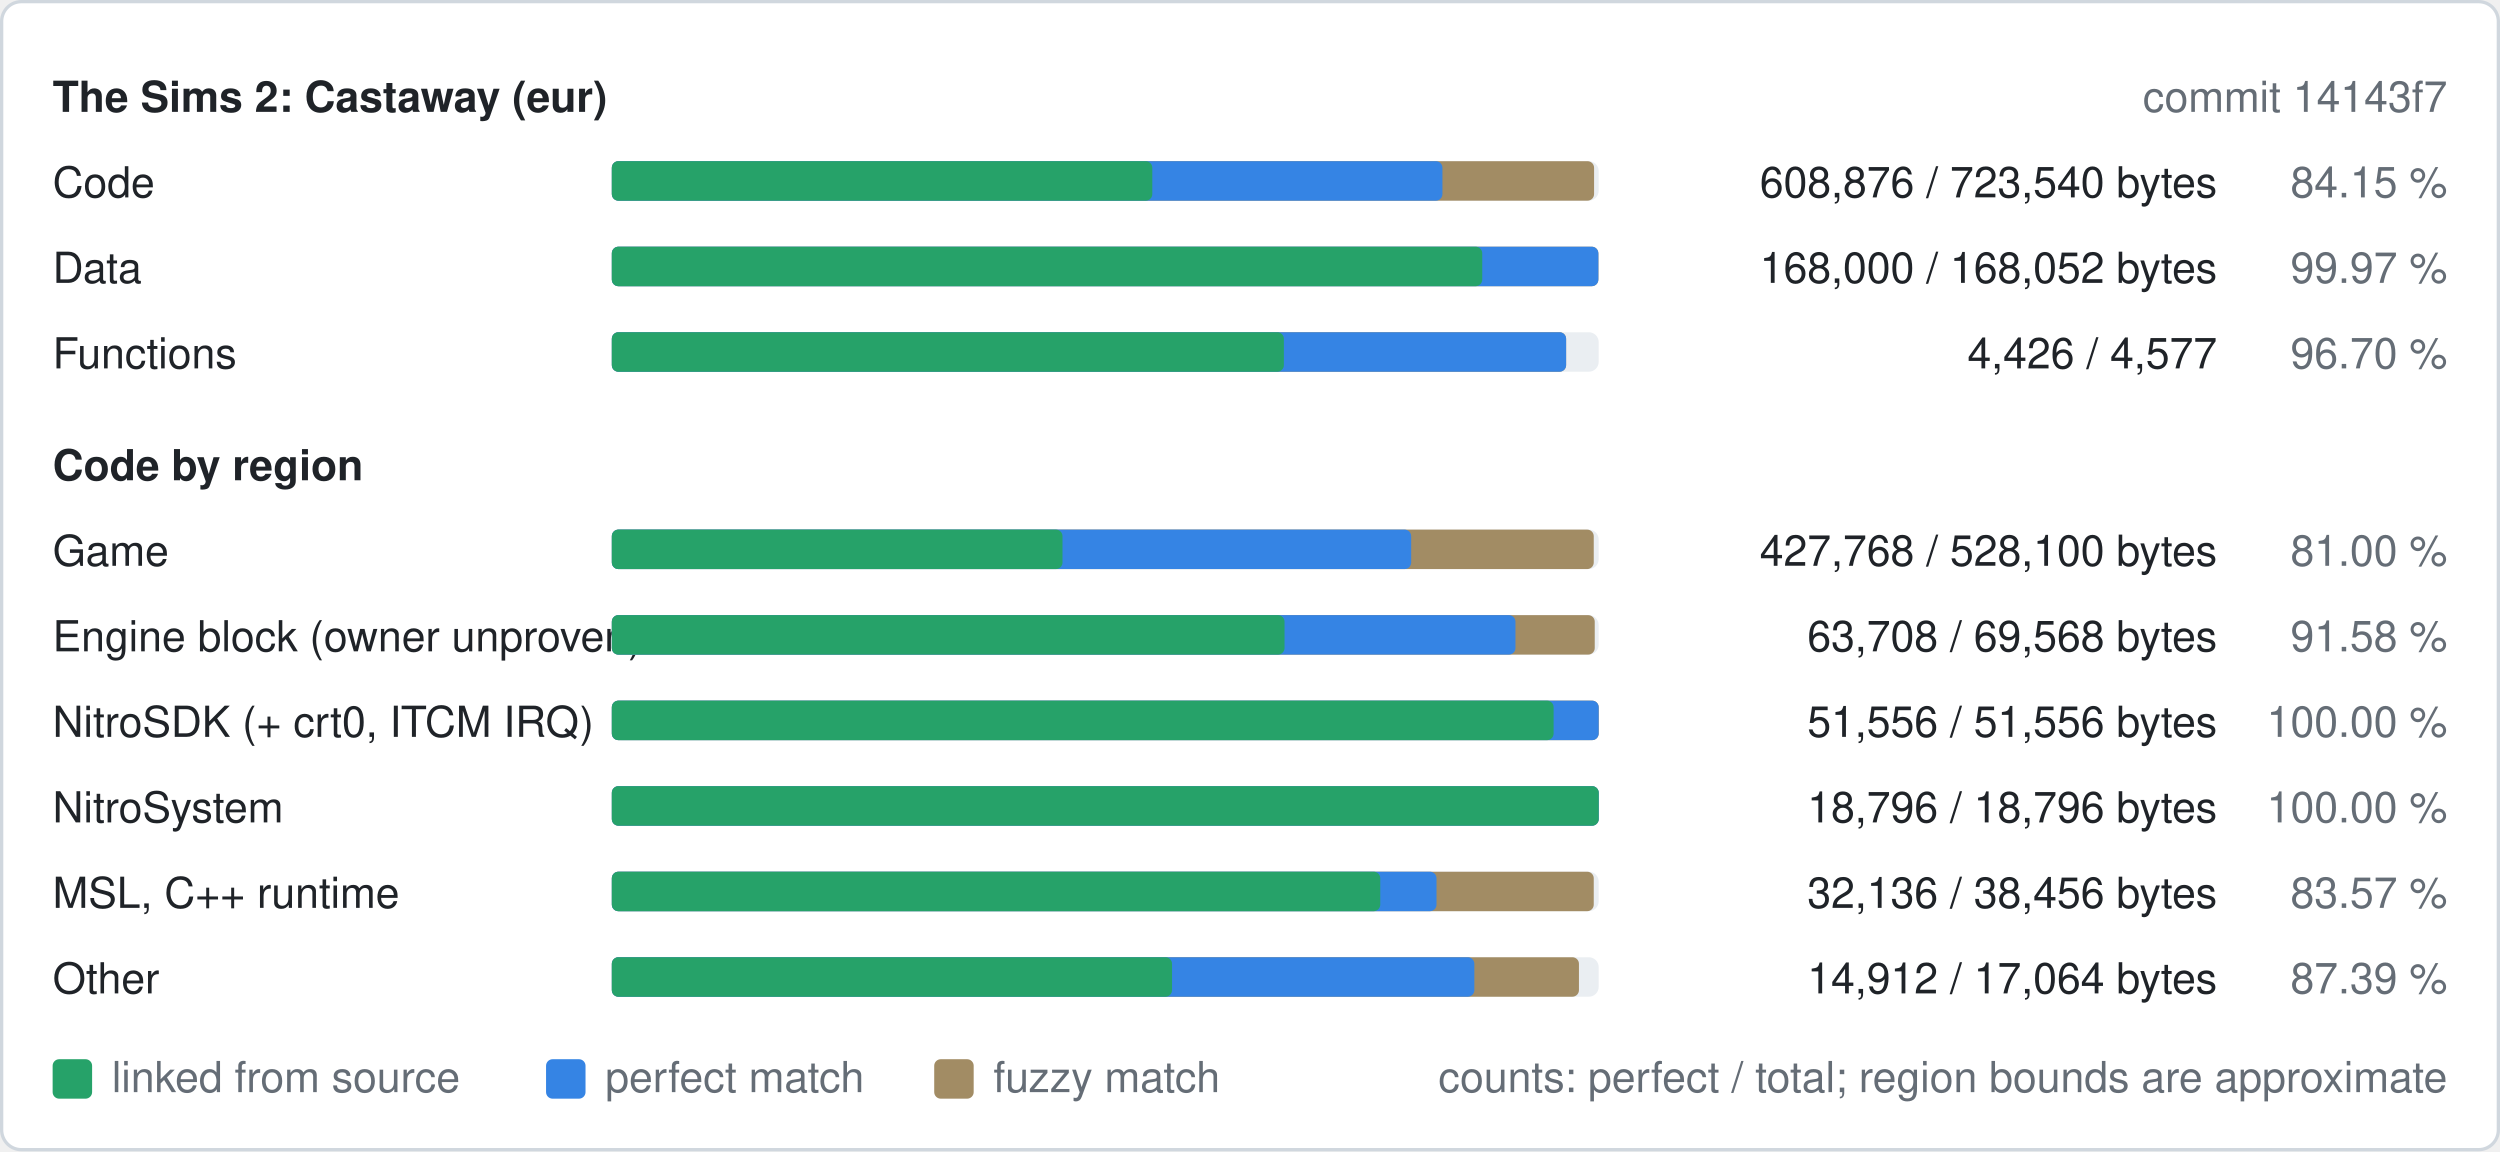
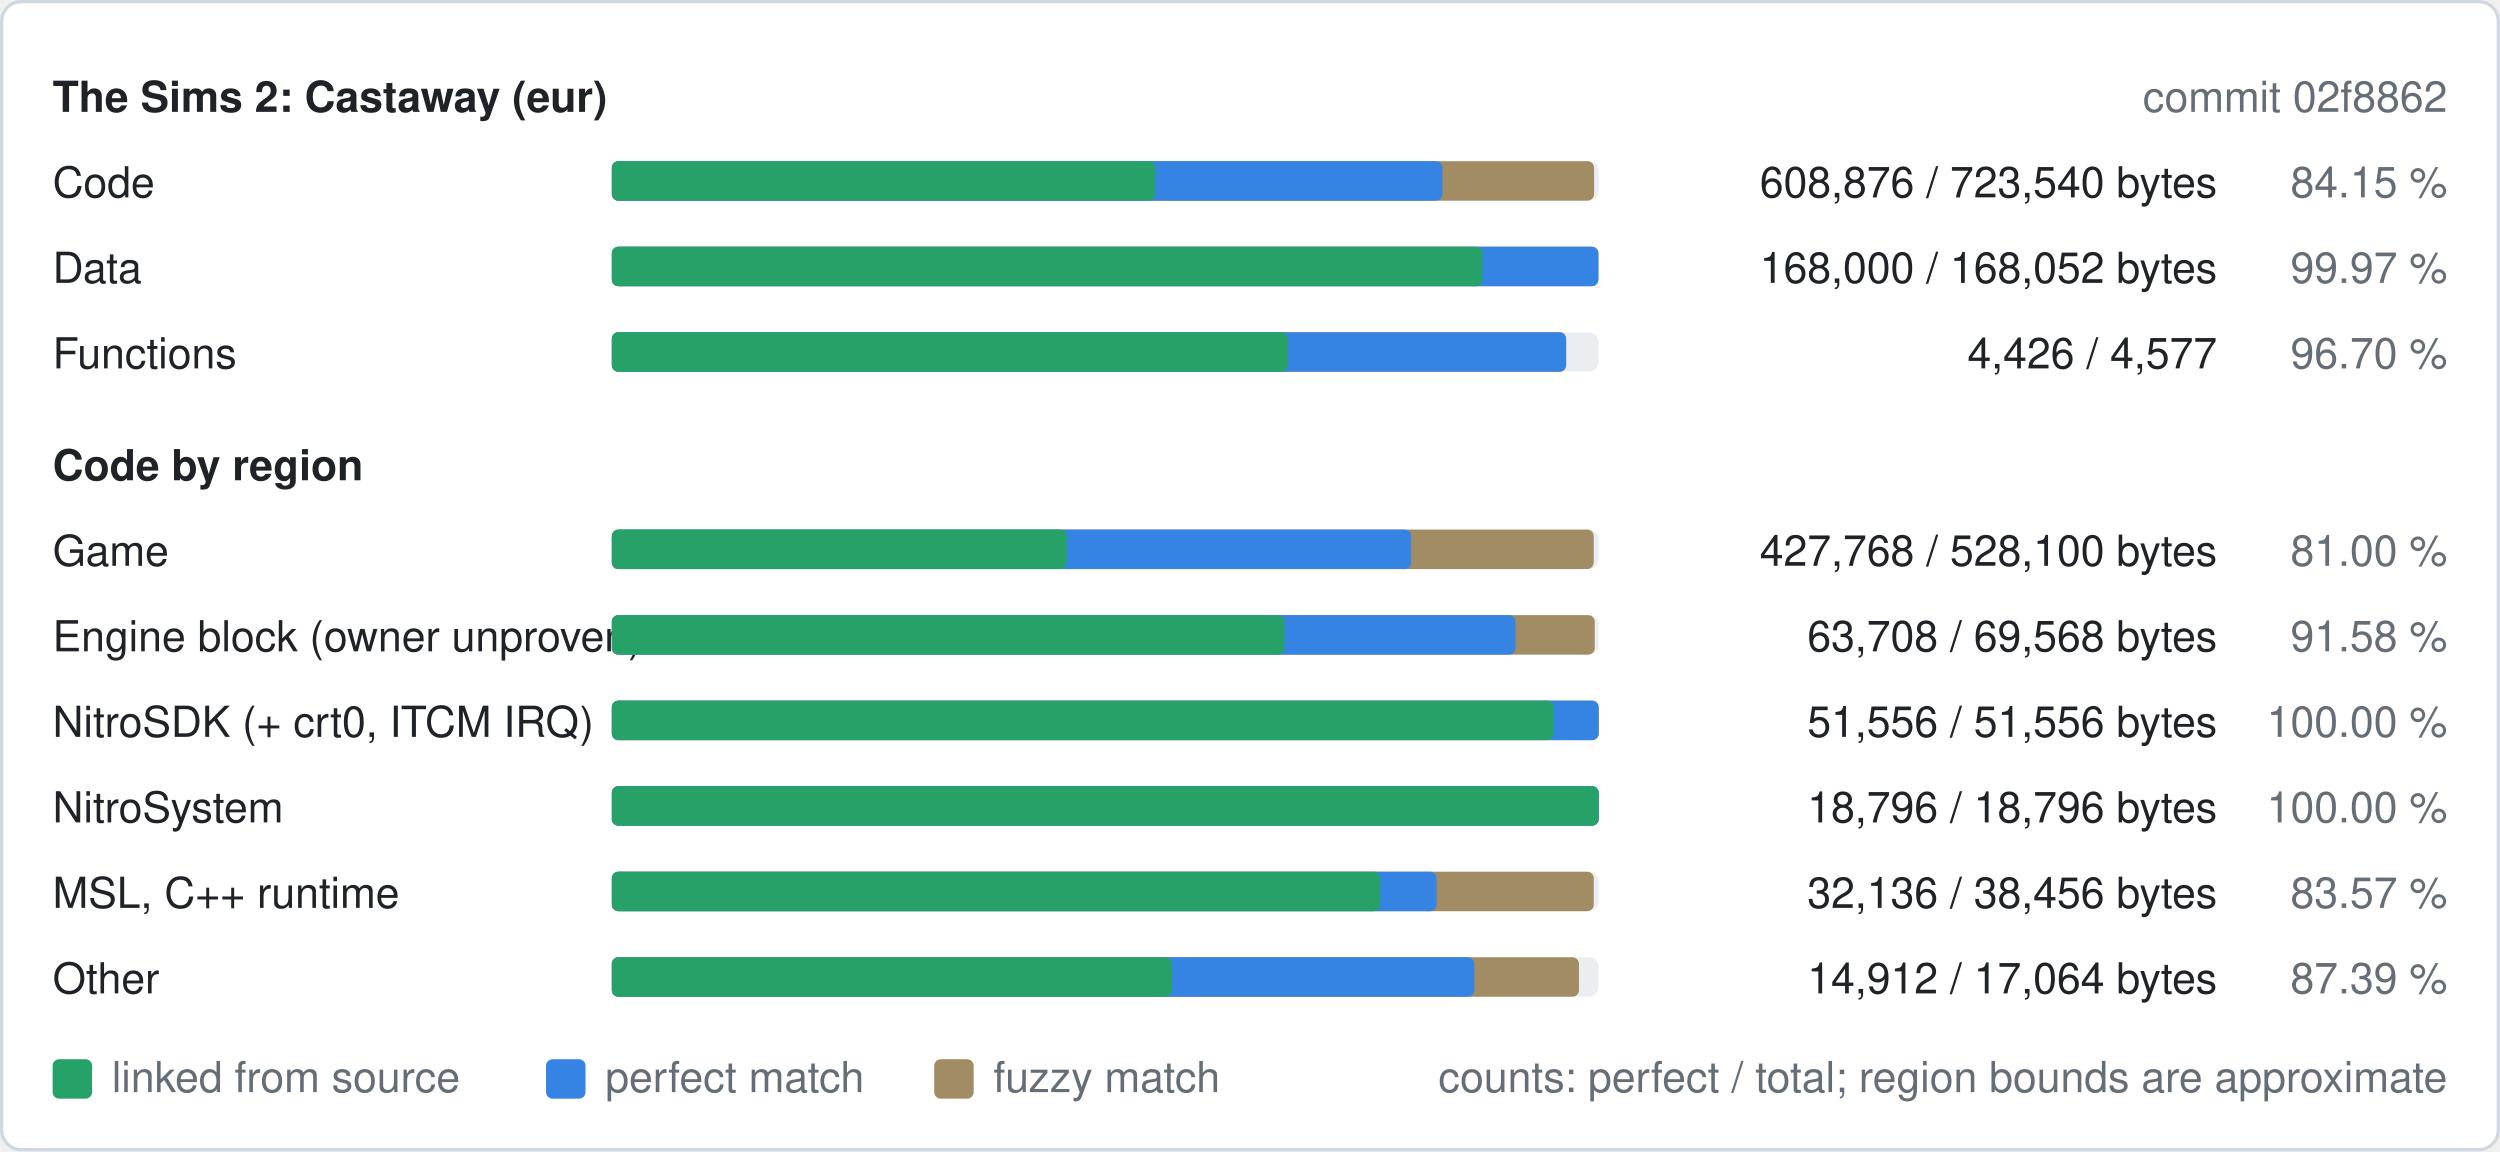
<svg xmlns="http://www.w3.org/2000/svg" width="760" height="350" viewBox="0 0 760 350" role="img" aria-label="Decompilation progress of eur">
  <style>
text{font-family:-apple-system,BlinkMacSystemFont,"Segoe UI",Helvetica,Arial,sans-serif;font-size:13px}
.b{font-weight:600}
.bg{fill:#ffffff;stroke:#d0d7de}.t{fill:#1f2328}.m{fill:#656d76}.track{fill:#eaeef2}.fuzzy{fill:#a28c64}.perfect{fill:#3584e4}.linked{fill:#26a269}
@media (prefers-color-scheme: dark){.bg{fill:#0d1117;stroke:#30363d}.t{fill:#e6edf3}.m{fill:#8d96a0}.track{fill:#21262d}.fuzzy{fill:#a28c64}.perfect{fill:#3584e4}.linked{fill:#2ec27e}}
</style>
  <rect class="bg" x="0.5" y="0.5" width="759" height="349" rx="6" />
  <text class="t b" x="16" y="34">The Sims 2: Castaway (eur)</text>
-   <text class="m" x="744" y="34" text-anchor="end">commit 14143f7</text>
+   <text class="m" x="744" y="34" text-anchor="end">commit 02f8862</text>
  <text class="t" x="16" y="60">Code</text>
  <rect class="track" x="186" y="49" width="300" height="12" rx="3" />
  <rect class="fuzzy" x="186" y="49" width="298.6" height="12" rx="2" />
  <rect class="perfect" x="186" y="49" width="252.5" height="12" rx="2" />
-   <rect class="linked" x="186" y="49" width="164.3" height="12" rx="2" />
+   <rect class="linked" x="186" y="49" width="165.2" height="12" rx="2" />
  <text class="t" x="674" y="60" text-anchor="end">608,876 / 723,540 bytes</text>
  <text class="m" x="744" y="60" text-anchor="end">84.15 %</text>
  <text class="t" x="16" y="86">Data</text>
  <rect class="track" x="186" y="75" width="300" height="12" rx="3" />
  <rect class="fuzzy" x="186" y="75" width="299.9" height="12" rx="2" />
  <rect class="perfect" x="186" y="75" width="299.9" height="12" rx="2" />
-   <rect class="linked" x="186" y="75" width="264.6" height="12" rx="2" />
+   <rect class="linked" x="186" y="75" width="264.7" height="12" rx="2" />
  <text class="t" x="674" y="86" text-anchor="end">168,000 / 168,052 bytes</text>
  <text class="m" x="744" y="86" text-anchor="end">99.97 %</text>
  <text class="t" x="16" y="112">Functions</text>
  <rect class="track" x="186" y="101" width="300" height="12" rx="3" />
  <rect class="fuzzy" x="186" y="101" width="290.1" height="12" rx="2" />
  <rect class="perfect" x="186" y="101" width="290.1" height="12" rx="2" />
-   <rect class="linked" x="186" y="101" width="204.3" height="12" rx="2" />
+   <rect class="linked" x="186" y="101" width="205.5" height="12" rx="2" />
  <text class="t" x="674" y="112" text-anchor="end">4,426 / 4,577</text>
  <text class="m" x="744" y="112" text-anchor="end">96.70 %</text>
  <text class="t b" x="16" y="146">Code by region</text>
  <text class="t" x="16" y="172">Game</text>
  <rect class="track" x="186" y="161" width="300" height="12" rx="3" />
  <rect class="fuzzy" x="186" y="161" width="298.5" height="12" rx="2" />
  <rect class="perfect" x="186" y="161" width="243.0" height="12" rx="2" />
-   <rect class="linked" x="186" y="161" width="137.0" height="12" rx="2" />
+   <rect class="linked" x="186" y="161" width="138.3" height="12" rx="2" />
  <text class="t" x="674" y="172" text-anchor="end">427,768 / 528,100 bytes</text>
  <text class="m" x="744" y="172" text-anchor="end">81.00 %</text>
  <text class="t" x="16" y="198">Engine block (owner unproven)</text>
  <rect class="track" x="186" y="187" width="300" height="12" rx="3" />
  <rect class="fuzzy" x="186" y="187" width="298.8" height="12" rx="2" />
  <rect class="perfect" x="186" y="187" width="274.7" height="12" rx="2" />
  <rect class="linked" x="186" y="187" width="204.5" height="12" rx="2" />
  <text class="t" x="674" y="198" text-anchor="end">63,708 / 69,568 bytes</text>
  <text class="m" x="744" y="198" text-anchor="end">91.58 %</text>
  <text class="t" x="16" y="224">NitroSDK (+ crt0, ITCM IRQ)</text>
  <rect class="track" x="186" y="213" width="300" height="12" rx="3" />
  <rect class="fuzzy" x="186" y="213" width="300.0" height="12" rx="2" />
  <rect class="perfect" x="186" y="213" width="300.0" height="12" rx="2" />
  <rect class="linked" x="186" y="213" width="286.3" height="12" rx="2" />
  <text class="t" x="674" y="224" text-anchor="end">51,556 / 51,556 bytes</text>
  <text class="m" x="744" y="224" text-anchor="end">100.00 %</text>
  <text class="t" x="16" y="250">NitroSystem</text>
  <rect class="track" x="186" y="239" width="300" height="12" rx="3" />
  <rect class="fuzzy" x="186" y="239" width="300.0" height="12" rx="2" />
  <rect class="perfect" x="186" y="239" width="300.0" height="12" rx="2" />
  <rect class="linked" x="186" y="239" width="300.0" height="12" rx="2" />
  <text class="t" x="674" y="250" text-anchor="end">18,796 / 18,796 bytes</text>
  <text class="m" x="744" y="250" text-anchor="end">100.00 %</text>
  <text class="t" x="16" y="276">MSL, C++ runtime</text>
  <rect class="track" x="186" y="265" width="300" height="12" rx="3" />
  <rect class="fuzzy" x="186" y="265" width="298.5" height="12" rx="2" />
  <rect class="perfect" x="186" y="265" width="250.7" height="12" rx="2" />
  <rect class="linked" x="186" y="265" width="233.6" height="12" rx="2" />
  <text class="t" x="674" y="276" text-anchor="end">32,136 / 38,456 bytes</text>
  <text class="m" x="744" y="276" text-anchor="end">83.57 %</text>
  <text class="t" x="16" y="302">Other</text>
  <rect class="track" x="186" y="291" width="300" height="12" rx="3" />
  <rect class="fuzzy" x="186" y="291" width="294.0" height="12" rx="2" />
  <rect class="perfect" x="186" y="291" width="262.2" height="12" rx="2" />
  <rect class="linked" x="186" y="291" width="170.3" height="12" rx="2" />
  <text class="t" x="674" y="302" text-anchor="end">14,912 / 17,064 bytes</text>
  <text class="m" x="744" y="302" text-anchor="end">87.39 %</text>
  <rect class="linked" x="16" y="322" width="12" height="12" rx="2" />
  <text class="m" x="34" y="332">linked from source</text>
  <rect class="perfect" x="166" y="322" width="12" height="12" rx="2" />
  <text class="m" x="184" y="332">perfect match</text>
  <rect class="fuzzy" x="284" y="322" width="12" height="12" rx="2" />
  <text class="m" x="302" y="332">fuzzy match</text>
  <text class="m" x="744" y="332" text-anchor="end">counts: perfect / total; region bounds are approximate</text>
</svg>
